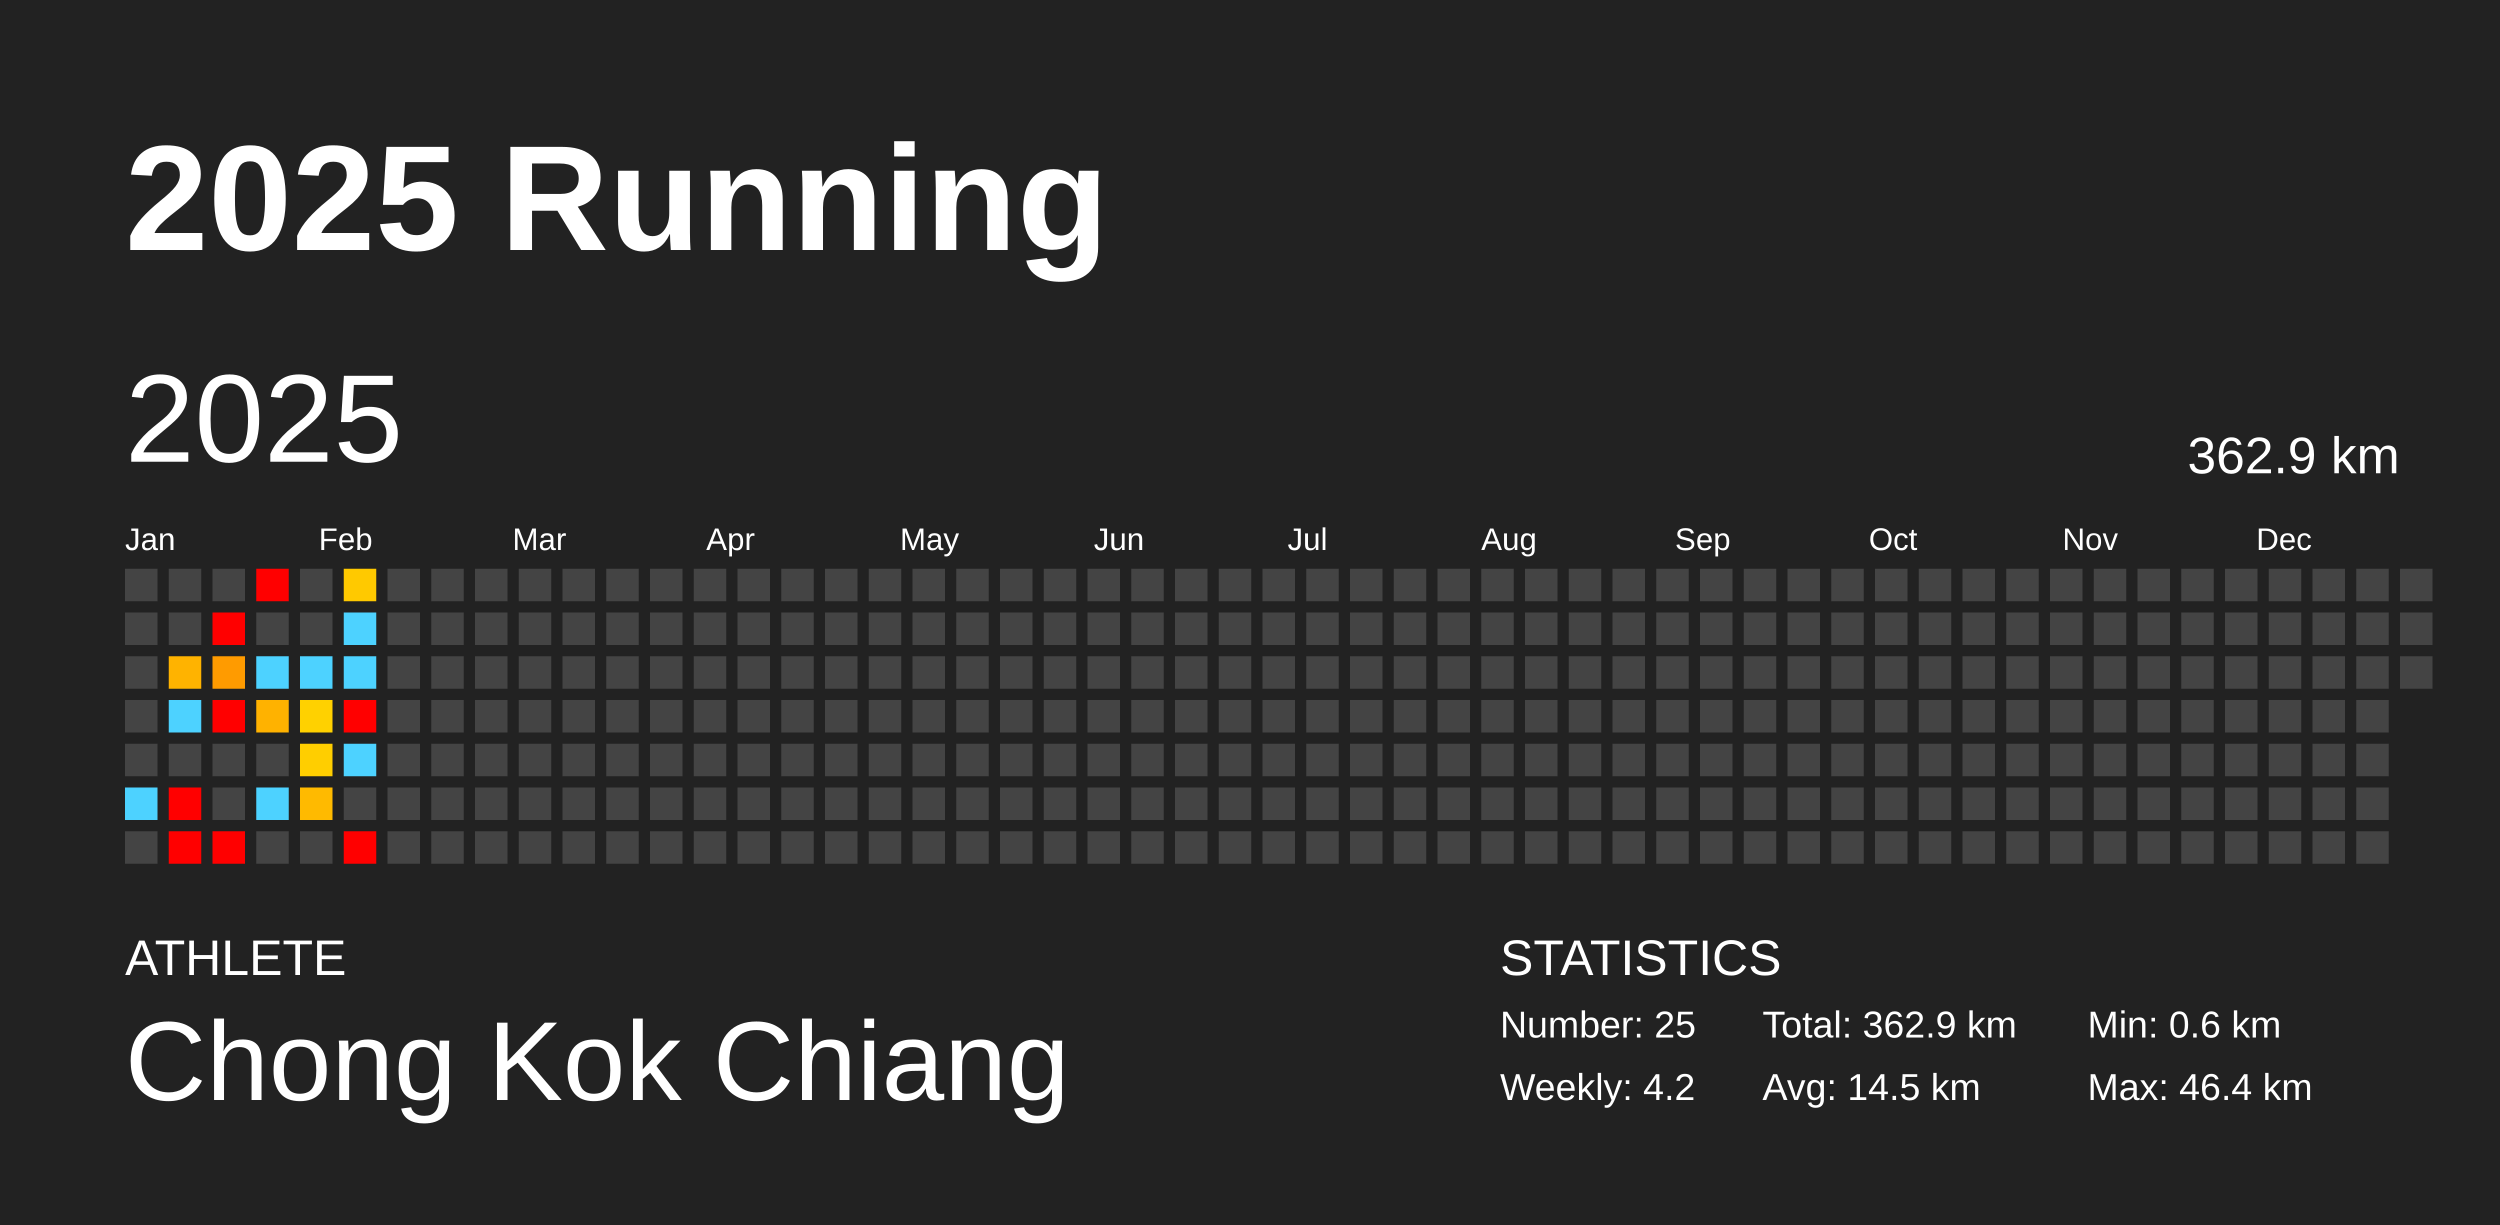
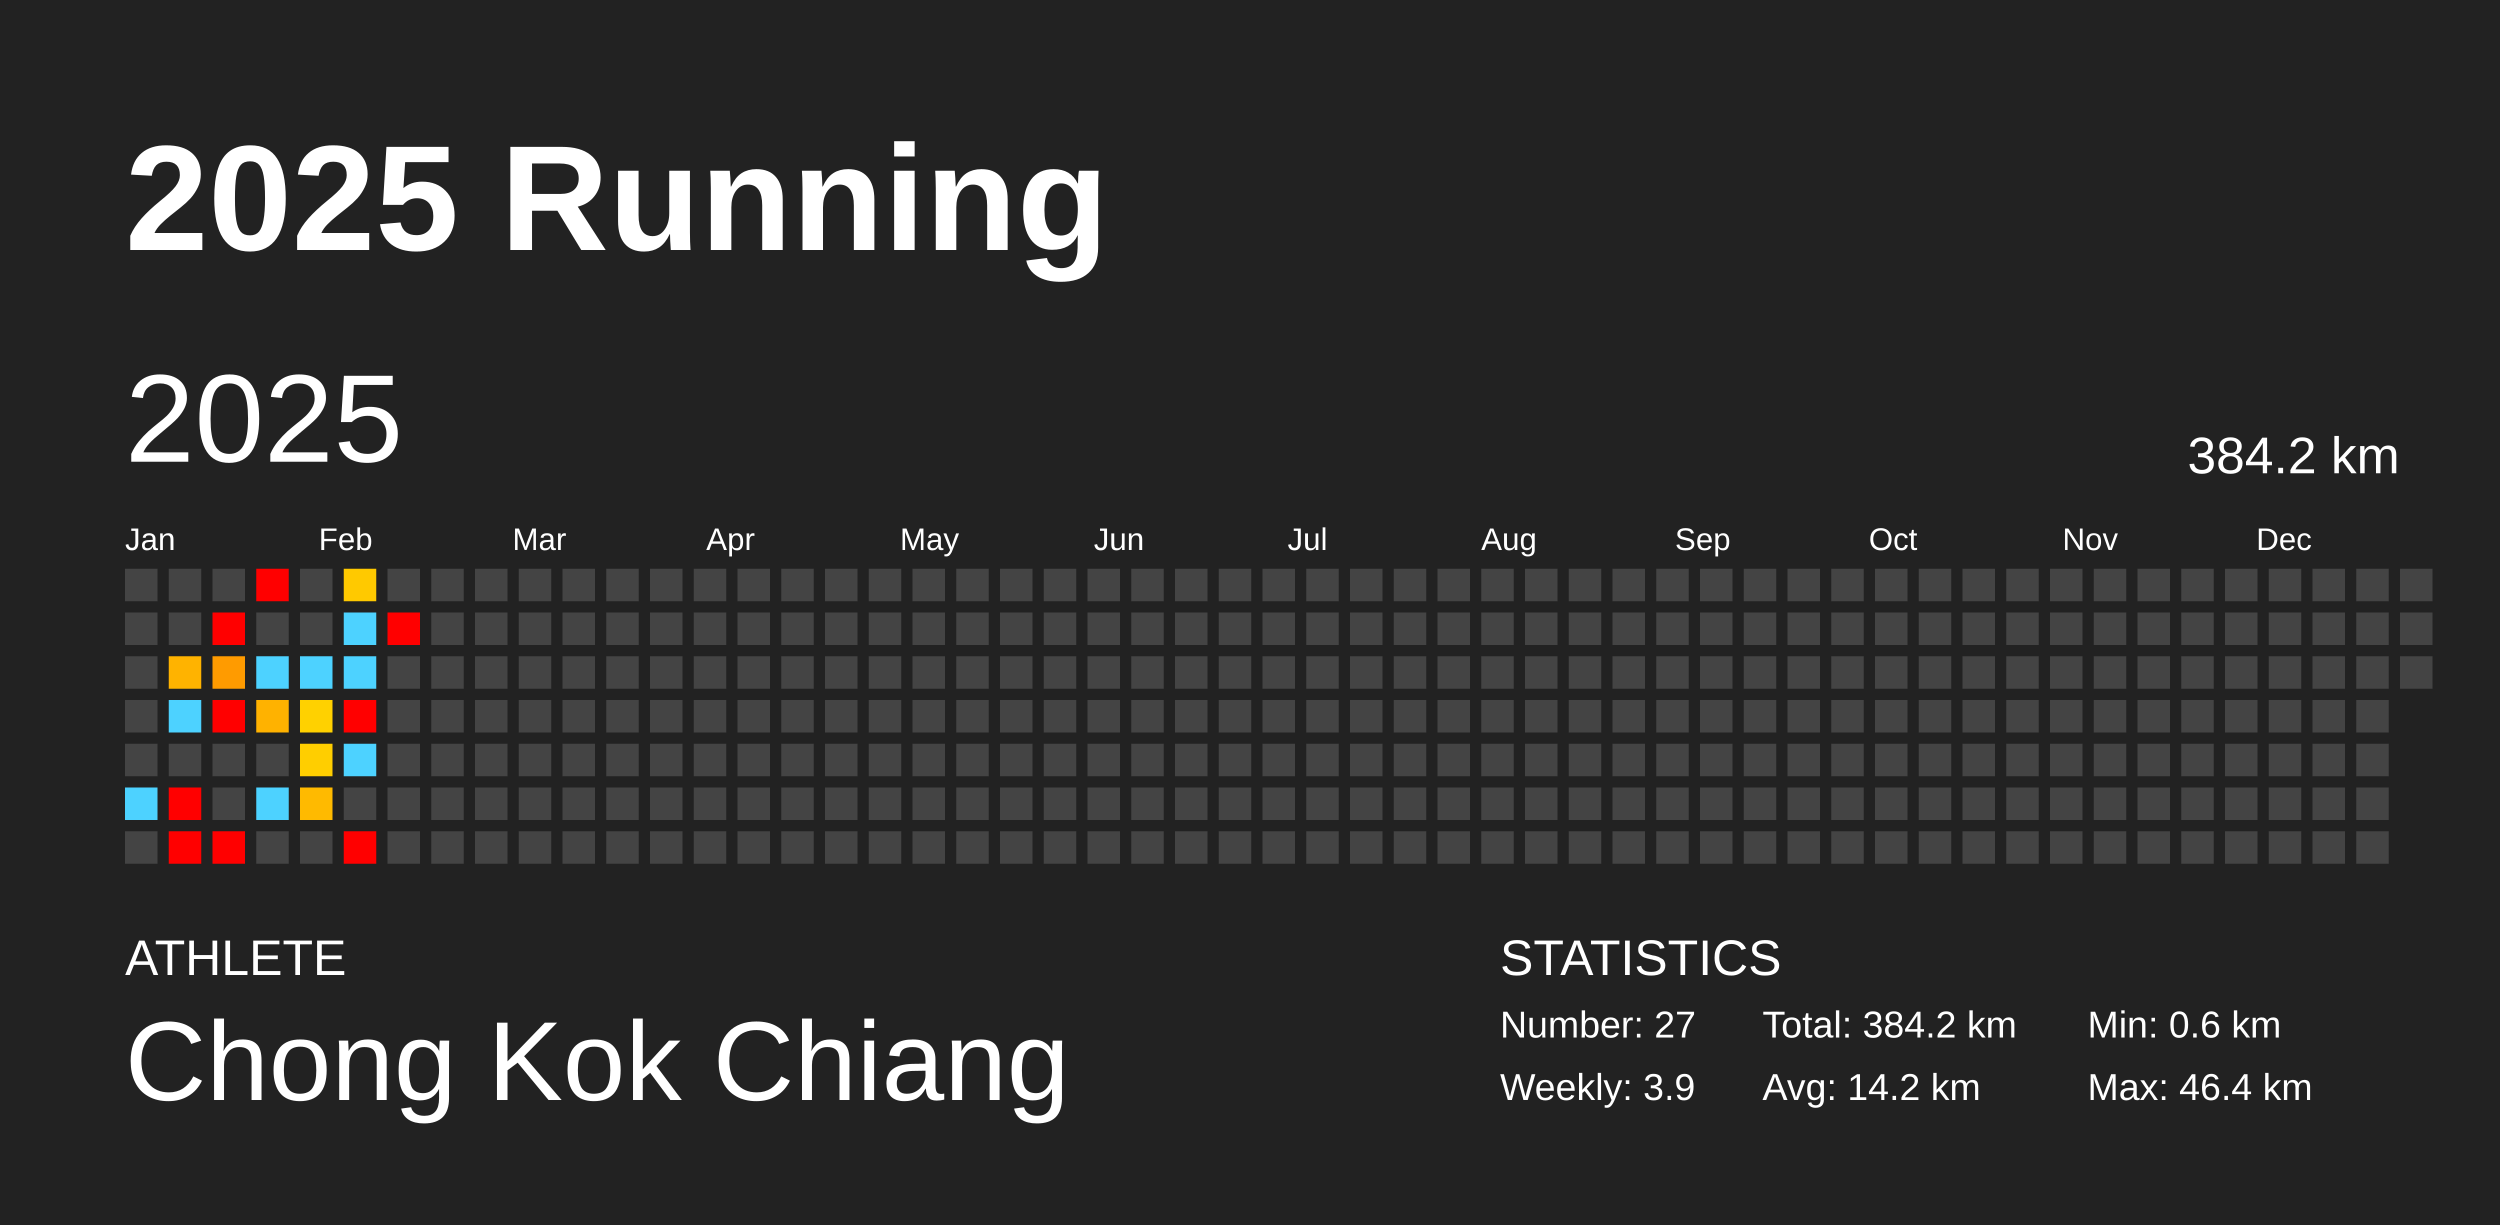
<svg xmlns="http://www.w3.org/2000/svg" baseProfile="full" height="98mm" version="1.1" viewBox="0,0,200,98" width="200mm">
  <defs />
  <rect fill="#222222" height="98" width="200" x="0" y="0" />
  <text fill="#FFFFFF" style="font-size:12px; font-family:Arial; font-weight:bold;" x="10" y="20">2025 Running</text>
  <text fill="#FFFFFF" style="font-size:4px; font-family:Arial" x="10" y="78">ATHLETE</text>
  <text fill="#FFFFFF" style="font-size:9px; font-family:Arial" x="10" y="88">Chong Kok Chiang</text>
  <text fill="#FFFFFF" style="font-size:4px; font-family:Arial" x="120" y="78">STATISTICS</text>
-   <text fill="#FFFFFF" style="font-size:3px; font-family:Arial" x="120" y="83">Number: 25</text>
-   <text fill="#FFFFFF" style="font-size:3px; font-family:Arial" x="120" y="88">Weekly: 4.2</text>
-   <text fill="#FFFFFF" style="font-size:3px; font-family:Arial" x="141" y="83">Total: 362.9 km</text>
-   <text fill="#FFFFFF" style="font-size:3px; font-family:Arial" x="141" y="88">Avg: 14.5 km</text>
+   <text fill="#FFFFFF" style="font-size:3px; font-family:Arial" x="120" y="83">Number: 27</text>
+   <text fill="#FFFFFF" style="font-size:3px; font-family:Arial" x="120" y="88">Weekly: 3.9</text>
+   <text fill="#FFFFFF" style="font-size:3px; font-family:Arial" x="141" y="83">Total: 384.2 km</text>
+   <text fill="#FFFFFF" style="font-size:3px; font-family:Arial" x="141" y="88">Avg: 14.2 km</text>
  <text fill="#FFFFFF" style="font-size:3px; font-family:Arial" x="167" y="83">Min: 0.6 km</text>
  <text fill="#FFFFFF" style="font-size:3px; font-family:Arial" x="167" y="88">Max: 46.4 km</text>
  <text dominant-baseline="hanging" fill="#FFFFFF" style="font-size:10.0px; font-family:Arial;" x="10" y="30">2025</text>
-   <text dominant-baseline="hanging" fill="#FFFFFF" style="font-size:4.125px; font-family:Arial;" x="175" y="35">362.9 km</text>
+   <text dominant-baseline="hanging" fill="#FFFFFF" style="font-size:4.125px; font-family:Arial;" x="175" y="35">384.2 km</text>
  <text fill="#FFFFFF" style="font-size:2.5px; font-family:Arial" x="10.0" y="44">Jan</text>
  <text fill="#FFFFFF" style="font-size:2.5px; font-family:Arial" x="25.5" y="44">Feb</text>
  <text fill="#FFFFFF" style="font-size:2.5px; font-family:Arial" x="41.0" y="44">Mar</text>
  <text fill="#FFFFFF" style="font-size:2.5px; font-family:Arial" x="56.5" y="44">Apr</text>
  <text fill="#FFFFFF" style="font-size:2.5px; font-family:Arial" x="72.0" y="44">May</text>
  <text fill="#FFFFFF" style="font-size:2.5px; font-family:Arial" x="87.5" y="44">Jun</text>
  <text fill="#FFFFFF" style="font-size:2.5px; font-family:Arial" x="103.0" y="44">Jul</text>
  <text fill="#FFFFFF" style="font-size:2.5px; font-family:Arial" x="118.5" y="44">Aug</text>
  <text fill="#FFFFFF" style="font-size:2.5px; font-family:Arial" x="134.0" y="44">Sep</text>
  <text fill="#FFFFFF" style="font-size:2.5px; font-family:Arial" x="149.5" y="44">Oct</text>
  <text fill="#FFFFFF" style="font-size:2.5px; font-family:Arial" x="165.0" y="44">Nov</text>
  <text fill="#FFFFFF" style="font-size:2.5px; font-family:Arial" x="180.5" y="44">Dec</text>
  <rect fill="#444444" height="2.6" width="2.6" x="10.0" y="45.5" />
  <rect fill="#444444" height="2.6" width="2.6" x="10.0" y="49.0" />
  <rect fill="#444444" height="2.6" width="2.6" x="10.0" y="52.5" />
  <rect fill="#444444" height="2.6" width="2.6" x="10.0" y="56.0" />
  <rect fill="#444444" height="2.6" width="2.6" x="10.0" y="59.5" />
  <rect fill="#4dd2ff" height="2.6" width="2.6" x="10.0" y="63.0" />
  <rect fill="#444444" height="2.6" width="2.6" x="10.0" y="66.5" />
  <rect fill="#444444" height="2.6" width="2.6" x="13.5" y="45.5" />
  <rect fill="#444444" height="2.6" width="2.6" x="13.5" y="49.0" />
  <rect fill="#ffb300" height="2.6" width="2.6" x="13.5" y="52.5" />
  <rect fill="#4dd2ff" height="2.6" width="2.6" x="13.5" y="56.0" />
  <rect fill="#444444" height="2.6" width="2.6" x="13.5" y="59.5" />
  <rect fill="red" height="2.6" width="2.6" x="13.5" y="63.0" />
  <rect fill="red" height="2.6" width="2.6" x="13.5" y="66.5" />
  <rect fill="#444444" height="2.6" width="2.6" x="17.0" y="45.5" />
  <rect fill="red" height="2.6" width="2.6" x="17.0" y="49.0" />
  <rect fill="#ff9b00" height="2.6" width="2.6" x="17.0" y="52.5" />
  <rect fill="red" height="2.6" width="2.6" x="17.0" y="56.0" />
  <rect fill="#444444" height="2.6" width="2.6" x="17.0" y="59.5" />
  <rect fill="#444444" height="2.6" width="2.6" x="17.0" y="63.0" />
  <rect fill="red" height="2.6" width="2.6" x="17.0" y="66.5" />
  <rect fill="red" height="2.6" width="2.6" x="20.5" y="45.5" />
  <rect fill="#444444" height="2.6" width="2.6" x="20.5" y="49.0" />
  <rect fill="#4dd2ff" height="2.6" width="2.6" x="20.5" y="52.5" />
  <rect fill="#ffb200" height="2.6" width="2.6" x="20.5" y="56.0" />
  <rect fill="#444444" height="2.6" width="2.6" x="20.5" y="59.5" />
  <rect fill="#4dd2ff" height="2.6" width="2.6" x="20.5" y="63.0" />
  <rect fill="#444444" height="2.6" width="2.6" x="20.5" y="66.5" />
  <rect fill="#444444" height="2.6" width="2.6" x="24.0" y="45.5" />
  <rect fill="#444444" height="2.6" width="2.6" x="24.0" y="49.0" />
  <rect fill="#4dd2ff" height="2.6" width="2.6" x="24.0" y="52.5" />
  <rect fill="#ffd100" height="2.6" width="2.6" x="24.0" y="56.0" />
  <rect fill="#ffce00" height="2.6" width="2.6" x="24.0" y="59.5" />
  <rect fill="#ffba00" height="2.6" width="2.6" x="24.0" y="63.0" />
  <rect fill="#444444" height="2.6" width="2.6" x="24.0" y="66.5" />
  <rect fill="#ffc900" height="2.6" width="2.6" x="27.5" y="45.5" />
  <rect fill="#4dd2ff" height="2.6" width="2.6" x="27.5" y="49.0" />
  <rect fill="#4dd2ff" height="2.6" width="2.6" x="27.5" y="52.5" />
  <rect fill="red" height="2.6" width="2.6" x="27.5" y="56.0" />
  <rect fill="#4dd2ff" height="2.6" width="2.6" x="27.5" y="59.5" />
  <rect fill="#444444" height="2.6" width="2.6" x="27.5" y="63.0" />
  <rect fill="red" height="2.6" width="2.6" x="27.5" y="66.5" />
  <rect fill="#444444" height="2.6" width="2.6" x="31.0" y="45.5" />
-   <rect fill="#444444" height="2.6" width="2.6" x="31.0" y="49.0" />
+   <rect fill="red" height="2.6" width="2.6" x="31.0" y="49.0" />
  <rect fill="#444444" height="2.6" width="2.6" x="31.0" y="52.5" />
  <rect fill="#444444" height="2.6" width="2.6" x="31.0" y="56.0" />
  <rect fill="#444444" height="2.6" width="2.6" x="31.0" y="59.5" />
  <rect fill="#444444" height="2.6" width="2.6" x="31.0" y="63.0" />
  <rect fill="#444444" height="2.6" width="2.6" x="31.0" y="66.5" />
  <rect fill="#444444" height="2.6" width="2.6" x="34.5" y="45.5" />
  <rect fill="#444444" height="2.6" width="2.6" x="34.5" y="49.0" />
  <rect fill="#444444" height="2.6" width="2.6" x="34.5" y="52.5" />
  <rect fill="#444444" height="2.6" width="2.6" x="34.5" y="56.0" />
  <rect fill="#444444" height="2.6" width="2.6" x="34.5" y="59.5" />
  <rect fill="#444444" height="2.6" width="2.6" x="34.5" y="63.0" />
  <rect fill="#444444" height="2.6" width="2.6" x="34.5" y="66.5" />
  <rect fill="#444444" height="2.6" width="2.6" x="38.0" y="45.5" />
  <rect fill="#444444" height="2.6" width="2.6" x="38.0" y="49.0" />
  <rect fill="#444444" height="2.6" width="2.6" x="38.0" y="52.5" />
  <rect fill="#444444" height="2.6" width="2.6" x="38.0" y="56.0" />
  <rect fill="#444444" height="2.6" width="2.6" x="38.0" y="59.5" />
  <rect fill="#444444" height="2.6" width="2.6" x="38.0" y="63.0" />
  <rect fill="#444444" height="2.6" width="2.6" x="38.0" y="66.5" />
  <rect fill="#444444" height="2.6" width="2.6" x="41.5" y="45.5" />
  <rect fill="#444444" height="2.6" width="2.6" x="41.5" y="49.0" />
  <rect fill="#444444" height="2.6" width="2.6" x="41.5" y="52.5" />
  <rect fill="#444444" height="2.6" width="2.6" x="41.5" y="56.0" />
  <rect fill="#444444" height="2.6" width="2.6" x="41.5" y="59.5" />
  <rect fill="#444444" height="2.6" width="2.6" x="41.5" y="63.0" />
  <rect fill="#444444" height="2.6" width="2.6" x="41.5" y="66.5" />
  <rect fill="#444444" height="2.6" width="2.6" x="45.0" y="45.5" />
  <rect fill="#444444" height="2.6" width="2.6" x="45.0" y="49.0" />
  <rect fill="#444444" height="2.6" width="2.6" x="45.0" y="52.5" />
  <rect fill="#444444" height="2.6" width="2.6" x="45.0" y="56.0" />
  <rect fill="#444444" height="2.6" width="2.6" x="45.0" y="59.5" />
  <rect fill="#444444" height="2.6" width="2.6" x="45.0" y="63.0" />
  <rect fill="#444444" height="2.6" width="2.6" x="45.0" y="66.5" />
  <rect fill="#444444" height="2.6" width="2.6" x="48.5" y="45.5" />
  <rect fill="#444444" height="2.6" width="2.6" x="48.5" y="49.0" />
  <rect fill="#444444" height="2.6" width="2.6" x="48.5" y="52.5" />
  <rect fill="#444444" height="2.6" width="2.6" x="48.5" y="56.0" />
  <rect fill="#444444" height="2.6" width="2.6" x="48.5" y="59.5" />
  <rect fill="#444444" height="2.6" width="2.6" x="48.5" y="63.0" />
  <rect fill="#444444" height="2.6" width="2.6" x="48.5" y="66.5" />
  <rect fill="#444444" height="2.6" width="2.6" x="52.0" y="45.5" />
  <rect fill="#444444" height="2.6" width="2.6" x="52.0" y="49.0" />
  <rect fill="#444444" height="2.6" width="2.6" x="52.0" y="52.5" />
  <rect fill="#444444" height="2.6" width="2.6" x="52.0" y="56.0" />
  <rect fill="#444444" height="2.6" width="2.6" x="52.0" y="59.5" />
  <rect fill="#444444" height="2.6" width="2.6" x="52.0" y="63.0" />
  <rect fill="#444444" height="2.6" width="2.6" x="52.0" y="66.5" />
  <rect fill="#444444" height="2.6" width="2.6" x="55.5" y="45.5" />
  <rect fill="#444444" height="2.6" width="2.6" x="55.5" y="49.0" />
  <rect fill="#444444" height="2.6" width="2.6" x="55.5" y="52.5" />
  <rect fill="#444444" height="2.6" width="2.6" x="55.5" y="56.0" />
  <rect fill="#444444" height="2.6" width="2.6" x="55.5" y="59.5" />
  <rect fill="#444444" height="2.6" width="2.6" x="55.5" y="63.0" />
  <rect fill="#444444" height="2.6" width="2.6" x="55.5" y="66.5" />
  <rect fill="#444444" height="2.6" width="2.6" x="59.0" y="45.5" />
  <rect fill="#444444" height="2.6" width="2.6" x="59.0" y="49.0" />
  <rect fill="#444444" height="2.6" width="2.6" x="59.0" y="52.5" />
  <rect fill="#444444" height="2.6" width="2.6" x="59.0" y="56.0" />
  <rect fill="#444444" height="2.6" width="2.6" x="59.0" y="59.5" />
  <rect fill="#444444" height="2.6" width="2.6" x="59.0" y="63.0" />
  <rect fill="#444444" height="2.6" width="2.6" x="59.0" y="66.5" />
  <rect fill="#444444" height="2.6" width="2.6" x="62.5" y="45.5" />
  <rect fill="#444444" height="2.6" width="2.6" x="62.5" y="49.0" />
  <rect fill="#444444" height="2.6" width="2.6" x="62.5" y="52.5" />
  <rect fill="#444444" height="2.6" width="2.6" x="62.5" y="56.0" />
  <rect fill="#444444" height="2.6" width="2.6" x="62.5" y="59.5" />
  <rect fill="#444444" height="2.6" width="2.6" x="62.5" y="63.0" />
  <rect fill="#444444" height="2.6" width="2.6" x="62.5" y="66.5" />
  <rect fill="#444444" height="2.6" width="2.6" x="66.0" y="45.5" />
  <rect fill="#444444" height="2.6" width="2.6" x="66.0" y="49.0" />
  <rect fill="#444444" height="2.6" width="2.6" x="66.0" y="52.5" />
  <rect fill="#444444" height="2.6" width="2.6" x="66.0" y="56.0" />
  <rect fill="#444444" height="2.6" width="2.6" x="66.0" y="59.5" />
  <rect fill="#444444" height="2.6" width="2.6" x="66.0" y="63.0" />
  <rect fill="#444444" height="2.6" width="2.6" x="66.0" y="66.5" />
  <rect fill="#444444" height="2.6" width="2.6" x="69.5" y="45.5" />
  <rect fill="#444444" height="2.6" width="2.6" x="69.5" y="49.0" />
  <rect fill="#444444" height="2.6" width="2.6" x="69.5" y="52.5" />
  <rect fill="#444444" height="2.6" width="2.6" x="69.5" y="56.0" />
  <rect fill="#444444" height="2.6" width="2.6" x="69.5" y="59.5" />
  <rect fill="#444444" height="2.6" width="2.6" x="69.5" y="63.0" />
  <rect fill="#444444" height="2.6" width="2.6" x="69.5" y="66.5" />
  <rect fill="#444444" height="2.6" width="2.6" x="73.0" y="45.5" />
  <rect fill="#444444" height="2.6" width="2.6" x="73.0" y="49.0" />
  <rect fill="#444444" height="2.6" width="2.6" x="73.0" y="52.5" />
  <rect fill="#444444" height="2.6" width="2.6" x="73.0" y="56.0" />
  <rect fill="#444444" height="2.6" width="2.6" x="73.0" y="59.5" />
  <rect fill="#444444" height="2.6" width="2.6" x="73.0" y="63.0" />
  <rect fill="#444444" height="2.6" width="2.6" x="73.0" y="66.5" />
  <rect fill="#444444" height="2.6" width="2.6" x="76.5" y="45.5" />
  <rect fill="#444444" height="2.6" width="2.6" x="76.5" y="49.0" />
  <rect fill="#444444" height="2.6" width="2.6" x="76.5" y="52.5" />
  <rect fill="#444444" height="2.6" width="2.6" x="76.5" y="56.0" />
  <rect fill="#444444" height="2.6" width="2.6" x="76.5" y="59.5" />
  <rect fill="#444444" height="2.6" width="2.6" x="76.5" y="63.0" />
  <rect fill="#444444" height="2.6" width="2.6" x="76.5" y="66.5" />
  <rect fill="#444444" height="2.6" width="2.6" x="80.0" y="45.5" />
  <rect fill="#444444" height="2.6" width="2.6" x="80.0" y="49.0" />
  <rect fill="#444444" height="2.6" width="2.6" x="80.0" y="52.5" />
  <rect fill="#444444" height="2.6" width="2.6" x="80.0" y="56.0" />
  <rect fill="#444444" height="2.6" width="2.6" x="80.0" y="59.5" />
  <rect fill="#444444" height="2.6" width="2.6" x="80.0" y="63.0" />
  <rect fill="#444444" height="2.6" width="2.6" x="80.0" y="66.5" />
  <rect fill="#444444" height="2.6" width="2.6" x="83.5" y="45.5" />
  <rect fill="#444444" height="2.6" width="2.6" x="83.5" y="49.0" />
  <rect fill="#444444" height="2.6" width="2.6" x="83.5" y="52.5" />
  <rect fill="#444444" height="2.6" width="2.6" x="83.5" y="56.0" />
  <rect fill="#444444" height="2.6" width="2.6" x="83.5" y="59.5" />
  <rect fill="#444444" height="2.6" width="2.6" x="83.5" y="63.0" />
  <rect fill="#444444" height="2.6" width="2.6" x="83.5" y="66.5" />
  <rect fill="#444444" height="2.6" width="2.6" x="87.0" y="45.5" />
  <rect fill="#444444" height="2.6" width="2.6" x="87.0" y="49.0" />
  <rect fill="#444444" height="2.6" width="2.6" x="87.0" y="52.5" />
  <rect fill="#444444" height="2.6" width="2.6" x="87.0" y="56.0" />
  <rect fill="#444444" height="2.6" width="2.6" x="87.0" y="59.5" />
  <rect fill="#444444" height="2.6" width="2.6" x="87.0" y="63.0" />
  <rect fill="#444444" height="2.6" width="2.6" x="87.0" y="66.5" />
  <rect fill="#444444" height="2.6" width="2.6" x="90.5" y="45.5" />
  <rect fill="#444444" height="2.6" width="2.6" x="90.5" y="49.0" />
  <rect fill="#444444" height="2.6" width="2.6" x="90.5" y="52.5" />
  <rect fill="#444444" height="2.6" width="2.6" x="90.5" y="56.0" />
  <rect fill="#444444" height="2.6" width="2.6" x="90.5" y="59.5" />
  <rect fill="#444444" height="2.6" width="2.6" x="90.5" y="63.0" />
  <rect fill="#444444" height="2.6" width="2.6" x="90.5" y="66.5" />
  <rect fill="#444444" height="2.6" width="2.6" x="94.0" y="45.5" />
  <rect fill="#444444" height="2.6" width="2.6" x="94.0" y="49.0" />
  <rect fill="#444444" height="2.6" width="2.6" x="94.0" y="52.5" />
  <rect fill="#444444" height="2.6" width="2.6" x="94.0" y="56.0" />
  <rect fill="#444444" height="2.6" width="2.6" x="94.0" y="59.5" />
  <rect fill="#444444" height="2.6" width="2.6" x="94.0" y="63.0" />
  <rect fill="#444444" height="2.6" width="2.6" x="94.0" y="66.5" />
  <rect fill="#444444" height="2.6" width="2.6" x="97.5" y="45.5" />
  <rect fill="#444444" height="2.6" width="2.6" x="97.5" y="49.0" />
  <rect fill="#444444" height="2.6" width="2.6" x="97.5" y="52.5" />
  <rect fill="#444444" height="2.6" width="2.6" x="97.5" y="56.0" />
  <rect fill="#444444" height="2.6" width="2.6" x="97.5" y="59.5" />
  <rect fill="#444444" height="2.6" width="2.6" x="97.5" y="63.0" />
  <rect fill="#444444" height="2.6" width="2.6" x="97.5" y="66.5" />
  <rect fill="#444444" height="2.6" width="2.6" x="101.0" y="45.5" />
  <rect fill="#444444" height="2.6" width="2.6" x="101.0" y="49.0" />
  <rect fill="#444444" height="2.6" width="2.6" x="101.0" y="52.5" />
  <rect fill="#444444" height="2.6" width="2.6" x="101.0" y="56.0" />
  <rect fill="#444444" height="2.6" width="2.6" x="101.0" y="59.5" />
  <rect fill="#444444" height="2.6" width="2.6" x="101.0" y="63.0" />
  <rect fill="#444444" height="2.6" width="2.6" x="101.0" y="66.5" />
  <rect fill="#444444" height="2.6" width="2.6" x="104.5" y="45.5" />
  <rect fill="#444444" height="2.6" width="2.6" x="104.5" y="49.0" />
  <rect fill="#444444" height="2.6" width="2.6" x="104.5" y="52.5" />
  <rect fill="#444444" height="2.6" width="2.6" x="104.5" y="56.0" />
  <rect fill="#444444" height="2.6" width="2.6" x="104.5" y="59.5" />
  <rect fill="#444444" height="2.6" width="2.6" x="104.5" y="63.0" />
  <rect fill="#444444" height="2.6" width="2.6" x="104.5" y="66.5" />
  <rect fill="#444444" height="2.6" width="2.6" x="108.0" y="45.5" />
  <rect fill="#444444" height="2.6" width="2.6" x="108.0" y="49.0" />
  <rect fill="#444444" height="2.6" width="2.6" x="108.0" y="52.5" />
  <rect fill="#444444" height="2.6" width="2.6" x="108.0" y="56.0" />
  <rect fill="#444444" height="2.6" width="2.6" x="108.0" y="59.5" />
  <rect fill="#444444" height="2.6" width="2.6" x="108.0" y="63.0" />
  <rect fill="#444444" height="2.6" width="2.6" x="108.0" y="66.5" />
  <rect fill="#444444" height="2.6" width="2.6" x="111.5" y="45.5" />
  <rect fill="#444444" height="2.6" width="2.6" x="111.5" y="49.0" />
  <rect fill="#444444" height="2.6" width="2.6" x="111.5" y="52.5" />
  <rect fill="#444444" height="2.6" width="2.6" x="111.5" y="56.0" />
  <rect fill="#444444" height="2.6" width="2.6" x="111.5" y="59.5" />
  <rect fill="#444444" height="2.6" width="2.6" x="111.5" y="63.0" />
  <rect fill="#444444" height="2.6" width="2.6" x="111.5" y="66.5" />
  <rect fill="#444444" height="2.6" width="2.6" x="115.0" y="45.5" />
  <rect fill="#444444" height="2.6" width="2.6" x="115.0" y="49.0" />
  <rect fill="#444444" height="2.6" width="2.6" x="115.0" y="52.5" />
  <rect fill="#444444" height="2.6" width="2.6" x="115.0" y="56.0" />
  <rect fill="#444444" height="2.6" width="2.6" x="115.0" y="59.5" />
  <rect fill="#444444" height="2.6" width="2.6" x="115.0" y="63.0" />
  <rect fill="#444444" height="2.6" width="2.6" x="115.0" y="66.5" />
  <rect fill="#444444" height="2.6" width="2.6" x="118.5" y="45.5" />
  <rect fill="#444444" height="2.6" width="2.6" x="118.5" y="49.0" />
  <rect fill="#444444" height="2.6" width="2.6" x="118.5" y="52.5" />
  <rect fill="#444444" height="2.6" width="2.6" x="118.5" y="56.0" />
  <rect fill="#444444" height="2.6" width="2.6" x="118.5" y="59.5" />
  <rect fill="#444444" height="2.6" width="2.6" x="118.5" y="63.0" />
  <rect fill="#444444" height="2.6" width="2.6" x="118.5" y="66.5" />
  <rect fill="#444444" height="2.6" width="2.6" x="122.0" y="45.5" />
  <rect fill="#444444" height="2.6" width="2.6" x="122.0" y="49.0" />
  <rect fill="#444444" height="2.6" width="2.6" x="122.0" y="52.5" />
  <rect fill="#444444" height="2.6" width="2.6" x="122.0" y="56.0" />
  <rect fill="#444444" height="2.6" width="2.6" x="122.0" y="59.5" />
  <rect fill="#444444" height="2.6" width="2.6" x="122.0" y="63.0" />
  <rect fill="#444444" height="2.6" width="2.6" x="122.0" y="66.5" />
  <rect fill="#444444" height="2.6" width="2.6" x="125.5" y="45.5" />
  <rect fill="#444444" height="2.6" width="2.6" x="125.5" y="49.0" />
  <rect fill="#444444" height="2.6" width="2.6" x="125.5" y="52.5" />
  <rect fill="#444444" height="2.6" width="2.6" x="125.5" y="56.0" />
  <rect fill="#444444" height="2.6" width="2.6" x="125.5" y="59.5" />
  <rect fill="#444444" height="2.6" width="2.6" x="125.5" y="63.0" />
  <rect fill="#444444" height="2.6" width="2.6" x="125.5" y="66.5" />
  <rect fill="#444444" height="2.6" width="2.6" x="129.0" y="45.5" />
  <rect fill="#444444" height="2.6" width="2.6" x="129.0" y="49.0" />
  <rect fill="#444444" height="2.6" width="2.6" x="129.0" y="52.5" />
  <rect fill="#444444" height="2.6" width="2.6" x="129.0" y="56.0" />
  <rect fill="#444444" height="2.6" width="2.6" x="129.0" y="59.5" />
  <rect fill="#444444" height="2.6" width="2.6" x="129.0" y="63.0" />
  <rect fill="#444444" height="2.6" width="2.6" x="129.0" y="66.5" />
  <rect fill="#444444" height="2.6" width="2.6" x="132.5" y="45.5" />
  <rect fill="#444444" height="2.6" width="2.6" x="132.5" y="49.0" />
  <rect fill="#444444" height="2.6" width="2.6" x="132.5" y="52.5" />
  <rect fill="#444444" height="2.6" width="2.6" x="132.5" y="56.0" />
  <rect fill="#444444" height="2.6" width="2.6" x="132.5" y="59.5" />
  <rect fill="#444444" height="2.6" width="2.6" x="132.5" y="63.0" />
  <rect fill="#444444" height="2.6" width="2.6" x="132.5" y="66.5" />
  <rect fill="#444444" height="2.6" width="2.6" x="136.0" y="45.5" />
  <rect fill="#444444" height="2.6" width="2.6" x="136.0" y="49.0" />
  <rect fill="#444444" height="2.6" width="2.6" x="136.0" y="52.5" />
  <rect fill="#444444" height="2.6" width="2.6" x="136.0" y="56.0" />
  <rect fill="#444444" height="2.6" width="2.6" x="136.0" y="59.5" />
  <rect fill="#444444" height="2.6" width="2.6" x="136.0" y="63.0" />
  <rect fill="#444444" height="2.6" width="2.6" x="136.0" y="66.5" />
  <rect fill="#444444" height="2.6" width="2.6" x="139.5" y="45.5" />
  <rect fill="#444444" height="2.6" width="2.6" x="139.5" y="49.0" />
  <rect fill="#444444" height="2.6" width="2.6" x="139.5" y="52.5" />
  <rect fill="#444444" height="2.6" width="2.6" x="139.5" y="56.0" />
  <rect fill="#444444" height="2.6" width="2.6" x="139.5" y="59.5" />
  <rect fill="#444444" height="2.6" width="2.6" x="139.5" y="63.0" />
  <rect fill="#444444" height="2.6" width="2.6" x="139.5" y="66.5" />
  <rect fill="#444444" height="2.6" width="2.6" x="143.0" y="45.5" />
  <rect fill="#444444" height="2.6" width="2.6" x="143.0" y="49.0" />
  <rect fill="#444444" height="2.6" width="2.6" x="143.0" y="52.5" />
  <rect fill="#444444" height="2.6" width="2.6" x="143.0" y="56.0" />
  <rect fill="#444444" height="2.6" width="2.6" x="143.0" y="59.5" />
  <rect fill="#444444" height="2.6" width="2.6" x="143.0" y="63.0" />
  <rect fill="#444444" height="2.6" width="2.6" x="143.0" y="66.5" />
  <rect fill="#444444" height="2.6" width="2.6" x="146.5" y="45.5" />
  <rect fill="#444444" height="2.6" width="2.6" x="146.5" y="49.0" />
  <rect fill="#444444" height="2.6" width="2.6" x="146.5" y="52.5" />
  <rect fill="#444444" height="2.6" width="2.6" x="146.5" y="56.0" />
  <rect fill="#444444" height="2.6" width="2.6" x="146.5" y="59.5" />
  <rect fill="#444444" height="2.6" width="2.6" x="146.5" y="63.0" />
  <rect fill="#444444" height="2.6" width="2.6" x="146.5" y="66.5" />
  <rect fill="#444444" height="2.6" width="2.6" x="150.0" y="45.5" />
  <rect fill="#444444" height="2.6" width="2.6" x="150.0" y="49.0" />
  <rect fill="#444444" height="2.6" width="2.6" x="150.0" y="52.5" />
  <rect fill="#444444" height="2.6" width="2.6" x="150.0" y="56.0" />
  <rect fill="#444444" height="2.6" width="2.6" x="150.0" y="59.5" />
  <rect fill="#444444" height="2.6" width="2.6" x="150.0" y="63.0" />
  <rect fill="#444444" height="2.6" width="2.6" x="150.0" y="66.5" />
  <rect fill="#444444" height="2.6" width="2.6" x="153.5" y="45.5" />
  <rect fill="#444444" height="2.6" width="2.6" x="153.5" y="49.0" />
  <rect fill="#444444" height="2.6" width="2.6" x="153.5" y="52.5" />
  <rect fill="#444444" height="2.6" width="2.6" x="153.5" y="56.0" />
  <rect fill="#444444" height="2.6" width="2.6" x="153.5" y="59.5" />
  <rect fill="#444444" height="2.6" width="2.6" x="153.5" y="63.0" />
  <rect fill="#444444" height="2.6" width="2.6" x="153.5" y="66.5" />
  <rect fill="#444444" height="2.6" width="2.6" x="157.0" y="45.5" />
  <rect fill="#444444" height="2.6" width="2.6" x="157.0" y="49.0" />
  <rect fill="#444444" height="2.6" width="2.6" x="157.0" y="52.5" />
  <rect fill="#444444" height="2.6" width="2.6" x="157.0" y="56.0" />
  <rect fill="#444444" height="2.6" width="2.6" x="157.0" y="59.5" />
  <rect fill="#444444" height="2.6" width="2.6" x="157.0" y="63.0" />
  <rect fill="#444444" height="2.6" width="2.6" x="157.0" y="66.5" />
  <rect fill="#444444" height="2.6" width="2.6" x="160.5" y="45.5" />
  <rect fill="#444444" height="2.6" width="2.6" x="160.5" y="49.0" />
  <rect fill="#444444" height="2.6" width="2.6" x="160.5" y="52.5" />
  <rect fill="#444444" height="2.6" width="2.6" x="160.5" y="56.0" />
  <rect fill="#444444" height="2.6" width="2.6" x="160.5" y="59.5" />
  <rect fill="#444444" height="2.6" width="2.6" x="160.5" y="63.0" />
  <rect fill="#444444" height="2.6" width="2.6" x="160.5" y="66.5" />
  <rect fill="#444444" height="2.6" width="2.6" x="164.0" y="45.5" />
  <rect fill="#444444" height="2.6" width="2.6" x="164.0" y="49.0" />
  <rect fill="#444444" height="2.6" width="2.6" x="164.0" y="52.5" />
  <rect fill="#444444" height="2.6" width="2.6" x="164.0" y="56.0" />
  <rect fill="#444444" height="2.6" width="2.6" x="164.0" y="59.5" />
  <rect fill="#444444" height="2.6" width="2.6" x="164.0" y="63.0" />
  <rect fill="#444444" height="2.6" width="2.6" x="164.0" y="66.5" />
  <rect fill="#444444" height="2.6" width="2.6" x="167.5" y="45.5" />
  <rect fill="#444444" height="2.6" width="2.6" x="167.5" y="49.0" />
  <rect fill="#444444" height="2.6" width="2.6" x="167.5" y="52.5" />
  <rect fill="#444444" height="2.6" width="2.6" x="167.5" y="56.0" />
  <rect fill="#444444" height="2.6" width="2.6" x="167.5" y="59.5" />
  <rect fill="#444444" height="2.6" width="2.6" x="167.5" y="63.0" />
  <rect fill="#444444" height="2.6" width="2.6" x="167.5" y="66.5" />
  <rect fill="#444444" height="2.6" width="2.6" x="171.0" y="45.5" />
  <rect fill="#444444" height="2.6" width="2.6" x="171.0" y="49.0" />
  <rect fill="#444444" height="2.6" width="2.6" x="171.0" y="52.5" />
  <rect fill="#444444" height="2.6" width="2.6" x="171.0" y="56.0" />
  <rect fill="#444444" height="2.6" width="2.6" x="171.0" y="59.5" />
  <rect fill="#444444" height="2.6" width="2.6" x="171.0" y="63.0" />
  <rect fill="#444444" height="2.6" width="2.6" x="171.0" y="66.5" />
  <rect fill="#444444" height="2.6" width="2.6" x="174.5" y="45.5" />
  <rect fill="#444444" height="2.6" width="2.6" x="174.5" y="49.0" />
  <rect fill="#444444" height="2.6" width="2.6" x="174.5" y="52.5" />
  <rect fill="#444444" height="2.6" width="2.6" x="174.5" y="56.0" />
  <rect fill="#444444" height="2.6" width="2.6" x="174.5" y="59.5" />
  <rect fill="#444444" height="2.6" width="2.6" x="174.5" y="63.0" />
  <rect fill="#444444" height="2.6" width="2.6" x="174.5" y="66.5" />
  <rect fill="#444444" height="2.6" width="2.6" x="178.0" y="45.5" />
  <rect fill="#444444" height="2.6" width="2.6" x="178.0" y="49.0" />
  <rect fill="#444444" height="2.6" width="2.6" x="178.0" y="52.5" />
  <rect fill="#444444" height="2.6" width="2.6" x="178.0" y="56.0" />
  <rect fill="#444444" height="2.6" width="2.6" x="178.0" y="59.5" />
  <rect fill="#444444" height="2.6" width="2.6" x="178.0" y="63.0" />
  <rect fill="#444444" height="2.6" width="2.6" x="178.0" y="66.5" />
  <rect fill="#444444" height="2.6" width="2.6" x="181.5" y="45.5" />
  <rect fill="#444444" height="2.6" width="2.6" x="181.5" y="49.0" />
  <rect fill="#444444" height="2.6" width="2.6" x="181.5" y="52.5" />
  <rect fill="#444444" height="2.6" width="2.6" x="181.5" y="56.0" />
  <rect fill="#444444" height="2.6" width="2.6" x="181.5" y="59.5" />
  <rect fill="#444444" height="2.6" width="2.6" x="181.5" y="63.0" />
  <rect fill="#444444" height="2.6" width="2.6" x="181.5" y="66.5" />
  <rect fill="#444444" height="2.6" width="2.6" x="185.0" y="45.5" />
  <rect fill="#444444" height="2.6" width="2.6" x="185.0" y="49.0" />
  <rect fill="#444444" height="2.6" width="2.6" x="185.0" y="52.5" />
  <rect fill="#444444" height="2.6" width="2.6" x="185.0" y="56.0" />
  <rect fill="#444444" height="2.6" width="2.6" x="185.0" y="59.5" />
  <rect fill="#444444" height="2.6" width="2.6" x="185.0" y="63.0" />
  <rect fill="#444444" height="2.6" width="2.6" x="185.0" y="66.5" />
  <rect fill="#444444" height="2.6" width="2.6" x="188.5" y="45.5" />
  <rect fill="#444444" height="2.6" width="2.6" x="188.5" y="49.0" />
  <rect fill="#444444" height="2.6" width="2.6" x="188.5" y="52.5" />
  <rect fill="#444444" height="2.6" width="2.6" x="188.5" y="56.0" />
  <rect fill="#444444" height="2.6" width="2.6" x="188.5" y="59.5" />
  <rect fill="#444444" height="2.6" width="2.6" x="188.5" y="63.0" />
  <rect fill="#444444" height="2.6" width="2.6" x="188.5" y="66.5" />
  <rect fill="#444444" height="2.6" width="2.6" x="192.0" y="45.5" />
  <rect fill="#444444" height="2.6" width="2.6" x="192.0" y="49.0" />
  <rect fill="#444444" height="2.6" width="2.6" x="192.0" y="52.5" />
</svg>
